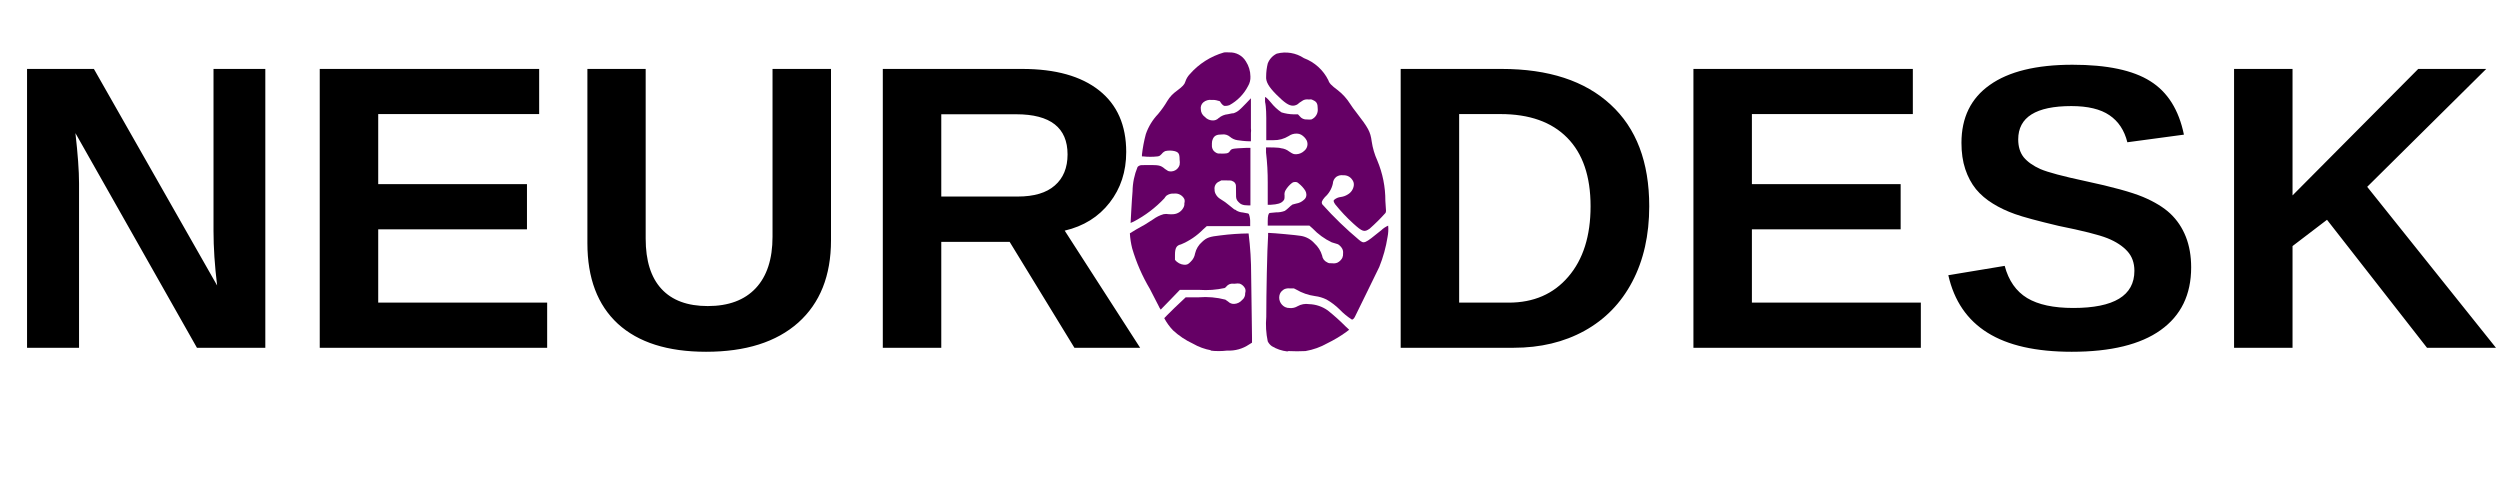
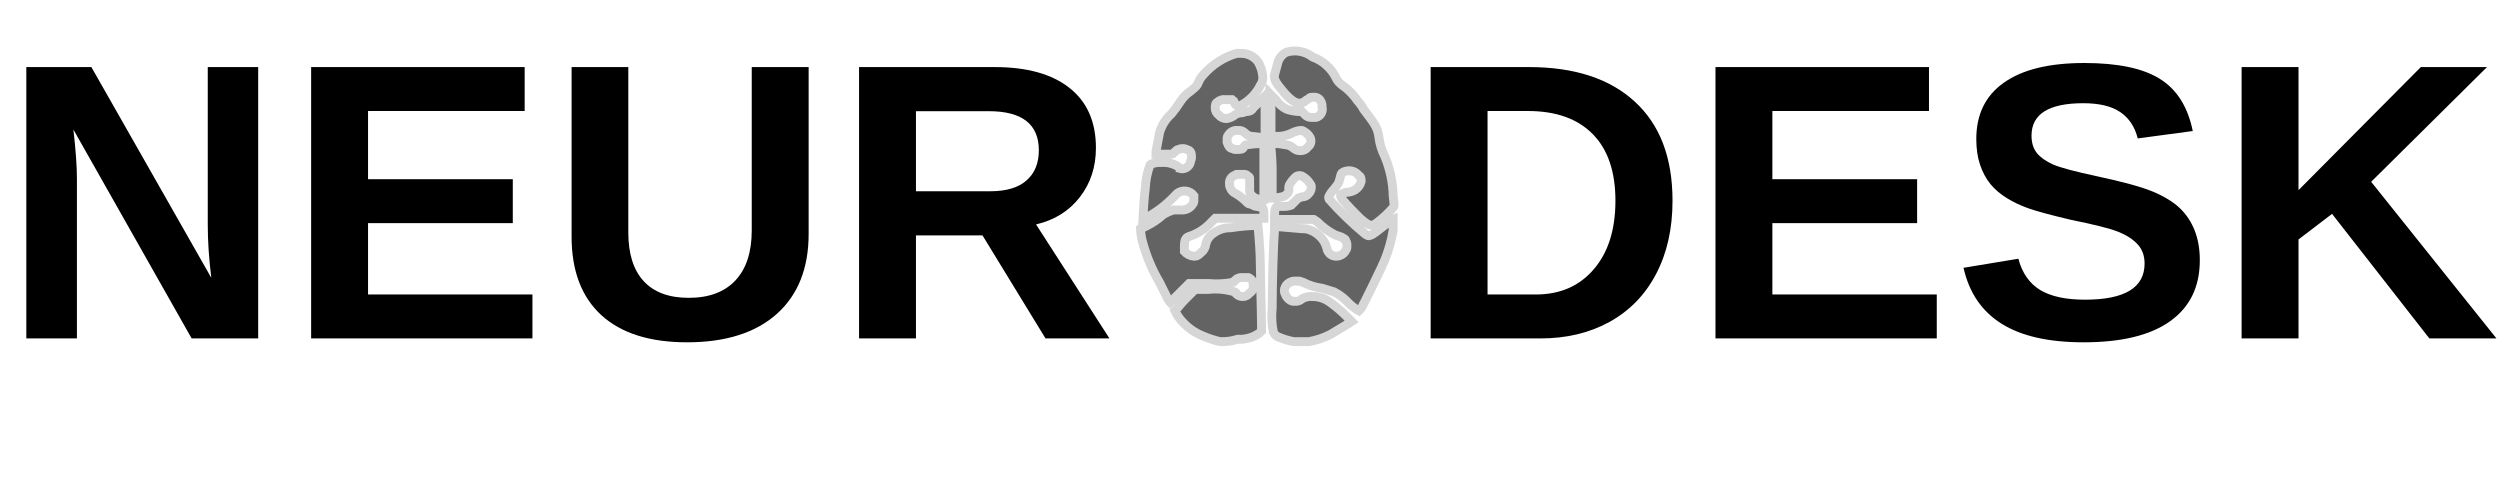
- <svg xmlns="http://www.w3.org/2000/svg" viewBox="0 0 205.09 41.05">
+ <svg xmlns="http://www.w3.org/2000/svg" viewBox="0 0 210.76 41.04">
  <defs>
    <style>
      .cls-1 {
        isolation: isolate;
        font-size: 33.25px;
        font-family: Arial-BoldMT, Arial;
        font-weight: 700;
      }

      .cls-2 {
-         fill: #650065;
+         font-size: 29px;
+       }
+ 
+       .cls-3 {
+         fill: #636363;
+         stroke: #d6d6d6;
+         stroke-width: 0.75px;
      }
    </style>
  </defs>
  <g id="Layer_2" data-name="Layer 2">
    <g id="svg5">
-       <g id="layer1">
-         <g>
-           <text class="cls-1" transform="translate(0 28.53)">
-             <tspan xml:space="preserve">NEUR  DESK</tspan>
-           </text>
-           <g id="g1963">
-             <path id="path1230" class="cls-2" d="M99.37,28.74a4.59,4.59,0,0,1-1.51-.55,6.31,6.31,0,0,1-1.63-1.09,4.43,4.43,0,0,1-.72-1s.34-.36.85-.85l.91-.86s0,0,0,0l1.07,0a6.54,6.54,0,0,1,2.18.19l.23.16a.65.65,0,0,0,.52.19.92.92,0,0,0,.62-.31.67.67,0,0,0,.26-.58.58.58,0,0,0,0-.36.8.8,0,0,0-.44-.41,1,1,0,0,0-.37,0,.51.51,0,0,1-.19,0,.62.62,0,0,0-.53.22.43.43,0,0,1-.16.14,7.26,7.26,0,0,1-2.07.15l-1.31,0h-.29l-.78.81c-.43.45-.78.81-.79.81a1.46,1.46,0,0,1-.17-.3c-.09-.16-.41-.79-.72-1.4a14.51,14.51,0,0,1-1.45-3.32,6.55,6.55,0,0,1-.19-1.24l.56-.34A13.47,13.47,0,0,0,94.59,18a2.69,2.69,0,0,1,.87-.43,1.11,1.11,0,0,1,.41,0,2,2,0,0,0,.41,0,1,1,0,0,0,.8-.53.6.6,0,0,0,.08-.37.55.55,0,0,0,0-.34.83.83,0,0,0-.84-.45.92.92,0,0,0-.64.18,1.2,1.2,0,0,0-.16.21A9.5,9.5,0,0,1,93,18.18l-.25.11s.1-1.95.16-2.59a5.41,5.41,0,0,1,.41-2,.37.37,0,0,1,.15-.11c.1-.05.15-.05.73-.05.84,0,1,0,1.37.32l.26.17a.75.75,0,0,0,.94-.5,1.26,1.26,0,0,0,0-.44c0-.48-.08-.61-.44-.7a1.75,1.75,0,0,0-.72,0,.71.71,0,0,0-.3.23c-.17.17-.18.18-.34.21a5.33,5.33,0,0,1-1.2,0l-.09,0v-.14A11.42,11.42,0,0,1,94,11a4.51,4.51,0,0,1,1-1.64,7.7,7.7,0,0,0,.77-1.09,2.7,2.7,0,0,1,.76-.81c.48-.36.64-.52.71-.76a1.61,1.61,0,0,1,.36-.61,5.89,5.89,0,0,1,2.82-1.79,2.34,2.34,0,0,1,.42,0,1.51,1.51,0,0,1,1.37.74,2.3,2.3,0,0,1,.37,1.23,1.4,1.4,0,0,1-.2.8,3.71,3.71,0,0,1-1.53,1.56,1,1,0,0,1-.38.06c-.09,0-.24-.13-.33-.28s-.08-.11-.23-.15a1.24,1.24,0,0,0-.5-.06.88.88,0,0,0-.7.2.62.62,0,0,0-.2.56.77.77,0,0,0,.32.62.91.91,0,0,0,.6.3.66.66,0,0,0,.55-.2,1.37,1.37,0,0,1,.75-.31l.34-.07.09,0a1.31,1.31,0,0,0,.5-.27c.09-.07.34-.32.56-.55l.4-.42V9.32c0,.71,0,1.25,0,1.2a1.35,1.35,0,0,1,0,.39c0,.26,0,.52,0,.58l0,.1h-.11c-.33,0-.81-.06-1-.09a1.19,1.19,0,0,1-.61-.28.82.82,0,0,0-.64-.19c-.44,0-.63.09-.76.36a.81.81,0,0,0-.08.37c0,.17,0,.25,0,.25s0,0,0,0a.66.66,0,0,0,.16.38.89.89,0,0,0,.22.16c.11.05.15.05.45.05s.51,0,.62-.17.17-.19.29-.22.56-.06,1.09-.08l.33,0,0,1.15c0,.64,0,1.19,0,1.24s0,.59,0,1.21v1.12h-.18c-.46,0-.63-.1-.8-.28s-.21-.28-.2-.64c0-.79,0-.75-.06-.87a.39.39,0,0,0-.21-.19c-.13-.07-.14-.07-.54-.07h-.4l-.17.09a.61.61,0,0,0-.38.67.69.69,0,0,0,.09.36,1,1,0,0,0,.39.41,5,5,0,0,1,.74.53c.35.29.43.35.48.35a.1.1,0,0,1,.07.05,1.18,1.18,0,0,0,.54.17c.46.08.48.08.51.15a1.74,1.74,0,0,1,.1.63v.34H99l-.29.26a5.47,5.47,0,0,1-1.83,1.24c-.37.08-.49.3-.49.87,0,.28,0,.33,0,.4a1.07,1.07,0,0,0,.75.4c.21,0,.31,0,.55-.26a1.17,1.17,0,0,0,.35-.67,1.78,1.78,0,0,1,.58-.95c.37-.35.61-.43,1.51-.53a20,20,0,0,1,2.3-.16,27.41,27.41,0,0,1,.21,3.43c0,.79.07,4.17.07,5.11v.42l-.24.15a2.94,2.94,0,0,1-1.8.5,5.76,5.76,0,0,1-1.39,0Zm3.25-18s0,0,0,0,0,0,0,0A.06.06,0,0,0,102.62,10.78Z" />
-             <path id="path1853" class="cls-2" d="M105.6,28.83a3.08,3.08,0,0,1-1.26-.43A1,1,0,0,1,104,28a6.85,6.85,0,0,1-.12-2c0-1.87.07-5.54.15-6.68l0-.21h.12c.27,0,2.25.18,2.57.24a1.88,1.88,0,0,1,1.11.61,2.18,2.18,0,0,1,.63,1,.71.71,0,0,0,.41.56c.15.08.16.08.45.08a.74.74,0,0,0,.41-.06.92.92,0,0,0,.39-.39.75.75,0,0,0,.06-.37.66.66,0,0,0-.07-.38.92.92,0,0,0-.2-.25c-.13-.12-.13-.12-.66-.27a5.3,5.3,0,0,1-1.57-1.14l-.26-.23H104l0-.37c0-.46.06-.64.17-.67l.52-.05a1.84,1.84,0,0,0,.71-.12,2.36,2.36,0,0,0,.32-.26,1.82,1.82,0,0,1,.31-.26l.3-.08a1.2,1.2,0,0,0,.63-.3.51.51,0,0,0,.21-.45.69.69,0,0,0-.09-.31,2.36,2.36,0,0,0-.55-.6.36.36,0,0,0-.3-.11A.37.37,0,0,0,106,15a2.1,2.1,0,0,0-.54.61.66.66,0,0,0-.08.43c0,.3,0,.33-.15.48s-.41.25-1,.28l-.23,0v-.64c0-.36,0-.88,0-1.17a20,20,0,0,0-.14-2.48l0-.42h.06c.18,0,1,0,1.17.07a1.3,1.3,0,0,1,.67.27c.31.21.37.23.62.22a1,1,0,0,0,.62-.28.71.71,0,0,0,.2-.84,1.18,1.18,0,0,0-.46-.48.71.71,0,0,0-.34-.09,1.09,1.09,0,0,0-.68.2,2.28,2.28,0,0,1-1.26.34l-.46,0h-.12V11c0-.33,0-.74,0-.9s0-.35,0-.42,0-.92-.1-1.32c0-.21,0-.39,0-.4s.11,0,.48.45a3.83,3.83,0,0,0,.87.81,3.61,3.61,0,0,0,1,.16l.35,0,.14.15a.68.68,0,0,0,.6.27,1.68,1.68,0,0,0,.36,0,.86.86,0,0,0,.52-.9c0-.37-.08-.54-.33-.66s-.16-.08-.43-.08a.74.74,0,0,0-.44.07,3.45,3.45,0,0,0-.32.21.69.69,0,0,1-.51.23c-.34,0-.69-.24-1.35-.9s-.89-1.08-.85-1.51A4.47,4.47,0,0,1,104,5.21a1.49,1.49,0,0,1,.74-.81,2.76,2.76,0,0,1,2.23.37,3.67,3.67,0,0,1,2,1.81c.08.25.24.42.79.83a4.38,4.38,0,0,1,1,1.11,8.23,8.23,0,0,0,.49.68c1,1.3,1.17,1.58,1.28,2.41a5.8,5.8,0,0,0,.46,1.56,8.46,8.46,0,0,1,.66,3.31c.07.94.07.88,0,1a15.59,15.59,0,0,1-1.29,1.28c-.44.31-.59.26-1.35-.43a13.87,13.87,0,0,1-1.47-1.56c-.13-.19-.16-.29-.11-.36a1,1,0,0,1,.56-.25,1.38,1.38,0,0,0,.58-.21,1,1,0,0,0,.49-.73.63.63,0,0,0-.14-.49.81.81,0,0,0-.72-.35.79.79,0,0,0-.58.13.76.76,0,0,0-.28.56,2.07,2.07,0,0,1-.65,1.1c-.26.3-.31.44-.2.61a29.25,29.25,0,0,0,3,2.9c.42.34.44.33,1.81-.78a2,2,0,0,1,.58-.39,3.27,3.27,0,0,1-.05.93,11.23,11.23,0,0,1-.68,2.46c-.14.31-1.93,3.94-2,4.09s-.18.23-.24.23a5.34,5.34,0,0,1-1-.82,5.2,5.2,0,0,0-1.09-.83,2.94,2.94,0,0,0-.94-.28,4.13,4.13,0,0,1-1.55-.54l-.18-.09h-.33a.88.88,0,0,0-.45.06.8.8,0,0,0-.37.38.86.86,0,0,0,0,.63.89.89,0,0,0,.42.46.84.84,0,0,0,.39.08,1.06,1.06,0,0,0,.64-.15,1.45,1.45,0,0,1,.94-.17,2.78,2.78,0,0,1,1.54.52,17.07,17.07,0,0,1,1.47,1.32l.28.26-.26.2a10.82,10.82,0,0,1-1.53.91,5.56,5.56,0,0,1-1.79.64,13.43,13.43,0,0,1-1.39,0Z" />
-           </g>
+       <g>
+         <text class="cls-1" transform="translate(0 28.53)">NEUR<tspan class="cls-2" x="94.21" y="0" xml:space="preserve">   </tspan>
+           <tspan x="118.39" y="0">DESK</tspan>
+         </text>
+         <g id="g1963">
+           <path id="path1230" class="cls-3" d="M102.85,28.8a8.8,8.8,0,0,1-1.5-.5,4.57,4.57,0,0,1-1.6-1.1,3.59,3.59,0,0,1-.7-1c.3-.3.5-.6.8-.9l.9-.9h1.1a5.5,5.5,0,0,1,2.2.2.22.22,0,0,1,.2.2.76.76,0,0,0,.5.2.71.71,0,0,0,.6-.3.6.6,0,0,0,.3-.6v-.3a.78.78,0,0,0-.4-.4h-.6a.76.76,0,0,0-.5.2c0,.1-.1.1-.2.2a7.41,7.41,0,0,1-2.1.1h-1.6l-.8.8-.8.8c-.1-.1-.1-.2-.2-.3l-.7-1.4a13.65,13.65,0,0,1-1.4-3.3,5,5,0,0,1-.2-1.2l.6-.3a6,6,0,0,0,1.3-.9,3.55,3.55,0,0,1,.9-.4h.8a1,1,0,0,0,.8-.5c.1-.1.1-.2.1-.4v-.3a1,1,0,0,0-1.4-.2l-.2.2a9.2,9.2,0,0,1-2.5,1.9l-.2.1s.1-2,.2-2.6a6.47,6.47,0,0,1,.4-2,.35.35,0,0,1,.2-.1,1.73,1.73,0,0,1,.7-.1,2.42,2.42,0,0,1,1.4.3c.1.1.2.1.2.2a.72.72,0,0,0,.9-.5h0c0-.1.1-.3.1-.4,0-.5-.1-.6-.4-.7a.85.85,0,0,0-.7,0c-.1,0-.2.1-.3.2s-.2.2-.3.2h-1.3v-.2c.1-.5.2-1.1.3-1.6a3.36,3.36,0,0,1,1-1.6,10.47,10.47,0,0,0,.8-1.1,3,3,0,0,1,.8-.8c.5-.4.6-.5.7-.8a2.09,2.09,0,0,1,.4-.6,5.92,5.92,0,0,1,2.8-1.8h.4a1.75,1.75,0,0,1,1.4.7,2.84,2.84,0,0,1,.4,1.2,1.08,1.08,0,0,1-.2.8,3.86,3.86,0,0,1-1.5,1.6c-.1.1-.2.1-.4.1a.32.32,0,0,1-.3-.3c0-.1-.1-.1-.2-.2h-.5a.84.84,0,0,0-.7.2c-.2.1-.2.3-.2.5a.71.71,0,0,0,.3.6.86.86,0,0,0,.6.3,1.42,1.42,0,0,0,.6-.2,1.14,1.14,0,0,1,.8-.3l.3-.1h.1a.55.55,0,0,0,.5-.3l.6-.6.4-.4v3.5h-.1c-.3,0-.8-.1-1-.1a.86.86,0,0,1-.6-.3.73.73,0,0,0-.6-.2.81.81,0,0,0-.8.4c-.1.1-.1.2-.1.4V12h0a1.42,1.42,0,0,0,.2.4c.1.1.1.1.2.1a.6.6,0,0,0,.4.1c.4,0,.5,0,.6-.2s.2-.2.3-.2a10.42,10.42,0,0,1,1.1-.1h.3v4.7h-.2a1,1,0,0,1-.8-.3c-.2-.2-.2-.3-.2-.6V15c0-.1-.1-.1-.2-.2s-.1-.1-.5-.1h-.4l-.2.1a.67.67,0,0,0-.4.7.76.76,0,0,0,.1.4.78.78,0,0,0,.4.4,4.23,4.23,0,0,1,.7.5c.3.3.4.4.5.4h.1c.2.1.3.2.5.2l.5.1a1.27,1.27,0,0,1,.1.6v.3h-4.1l-.3.3a4.39,4.39,0,0,1-1.8,1.2c-.4.1-.5.3-.5.9v.4a1.23,1.23,0,0,0,.8.4c.2,0,.3,0,.6-.3a1,1,0,0,0,.4-.7,1.46,1.46,0,0,1,.6-.9,2.37,2.37,0,0,1,1.5-.5,17.85,17.85,0,0,1,2.3-.2c.1,1.1.2,2.3.2,3.4,0,.8.1,4.2.1,5.1v.4l-.2.2a2.9,2.9,0,0,1-1.8.5,4.42,4.42,0,0,1-1.5.2Z" />
+           <path id="path1853" class="cls-3" d="M109.05,28.8a6.47,6.47,0,0,1-1.3-.4.78.78,0,0,1-.4-.4,6.56,6.56,0,0,1-.1-2c0-1.9.1-5.5.2-6.7v-.2h.1c.3,0,2.2.2,2.6.2a2.38,2.38,0,0,1,1.1.6,2.07,2.07,0,0,1,.6,1,.82.82,0,0,0,.4.6.85.85,0,0,0,.8,0,.78.78,0,0,0,.4-.4c.1-.1.1-.2.1-.4a.6.6,0,0,0-.1-.4.22.22,0,0,0-.2-.2c-.1-.1-.1-.1-.7-.3a5.83,5.83,0,0,1-1.5-1.1l-.3-.2h-3.3v-.4c0-.5.1-.6.2-.7h.5a1.7,1.7,0,0,0,.7-.1l.3-.3.3-.3.3-.1a.71.71,0,0,0,.6-.3.76.76,0,0,0,.2-.5.37.37,0,0,0-.1-.3,1.7,1.7,0,0,0-.6-.6.5.5,0,0,0-.6,0,2.65,2.65,0,0,0-.5.6.6.6,0,0,0-.1.4c0,.3,0,.3-.2.5s-.4.2-1,.3h-.2V15a20.9,20.9,0,0,0-.1-2.5l-.1-.4h.1a4.87,4.87,0,0,1,1.2.1,1.08,1.08,0,0,1,.7.3.85.85,0,0,0,.6.2.71.71,0,0,0,.6-.3.63.63,0,0,0,.2-.8,1.21,1.21,0,0,0-.5-.5.37.37,0,0,0-.3-.1,1.85,1.85,0,0,0-.7.2,2.77,2.77,0,0,1-1.3.3h-.5V9.6a5.7,5.7,0,0,0-.1-1.3V7.9l.5.5a2.36,2.36,0,0,0,.9.8,3.55,3.55,0,0,0,1,.2h.3l.2.2a.71.71,0,0,0,.6.3h.4a.72.72,0,0,0,.5-.9.78.78,0,0,0-.3-.7.6.6,0,0,0-.4-.1c-.3,0-.3,0-.4.1s-.2.1-.3.2a.76.76,0,0,1-.5.2c-.3,0-.7-.2-1.3-.9s-.9-1.1-.8-1.5.2-.7.3-1.1a1.39,1.39,0,0,1,.7-.8,2.44,2.44,0,0,1,2.2.4,3.55,3.55,0,0,1,2,1.8c.1.2.2.4.8.8a5.24,5.24,0,0,1,1,1.1,3,3,0,0,1,.5.7c1,1.3,1.2,1.6,1.3,2.4a4.94,4.94,0,0,0,.5,1.6,9.28,9.28,0,0,1,.7,3.3c.1.9.1.9,0,1a8.64,8.64,0,0,1-1.4,1.3c-.4.3-.6.3-1.4-.4-.5-.5-1-1-1.5-1.6-.1-.2-.2-.3-.1-.4a1.07,1.07,0,0,1,.6-.2,1.42,1.42,0,0,0,.6-.2,1.16,1.16,0,0,0,.5-.7c0-.2,0-.4-.2-.5a1,1,0,0,0-.7-.4,1.27,1.27,0,0,0-.6.1c-.2.1-.2.2-.3.6s-.2.5-.7,1.1c-.2.3-.3.4-.2.6a27.55,27.55,0,0,0,3,2.9c.4.3.4.3,1.8-.8a2.09,2.09,0,0,1,.6-.4v.9a11.7,11.7,0,0,1-.7,2.5c-.1.3-1.9,4-2,4.1l-.2.2a3.92,3.92,0,0,1-1-.8,4.44,4.44,0,0,0-1.1-.8c-.3-.1-.7-.2-1-.3a4.94,4.94,0,0,1-1.6-.5l-.3-.1h-.3a.9.9,0,0,0-.5.1.78.78,0,0,0-.4.4.64.64,0,0,0,0,.6,1,1,0,0,0,.4.5.6.6,0,0,0,.4.1.73.73,0,0,0,.6-.2,1.49,1.49,0,0,1,.9-.2,2.46,2.46,0,0,1,1.5.5,10.72,10.72,0,0,1,1.5,1.3l.3.3-.3.2-1.5.9a6.36,6.36,0,0,1-1.8.6Z" />
        </g>
      </g>
    </g>
  </g>
</svg>
